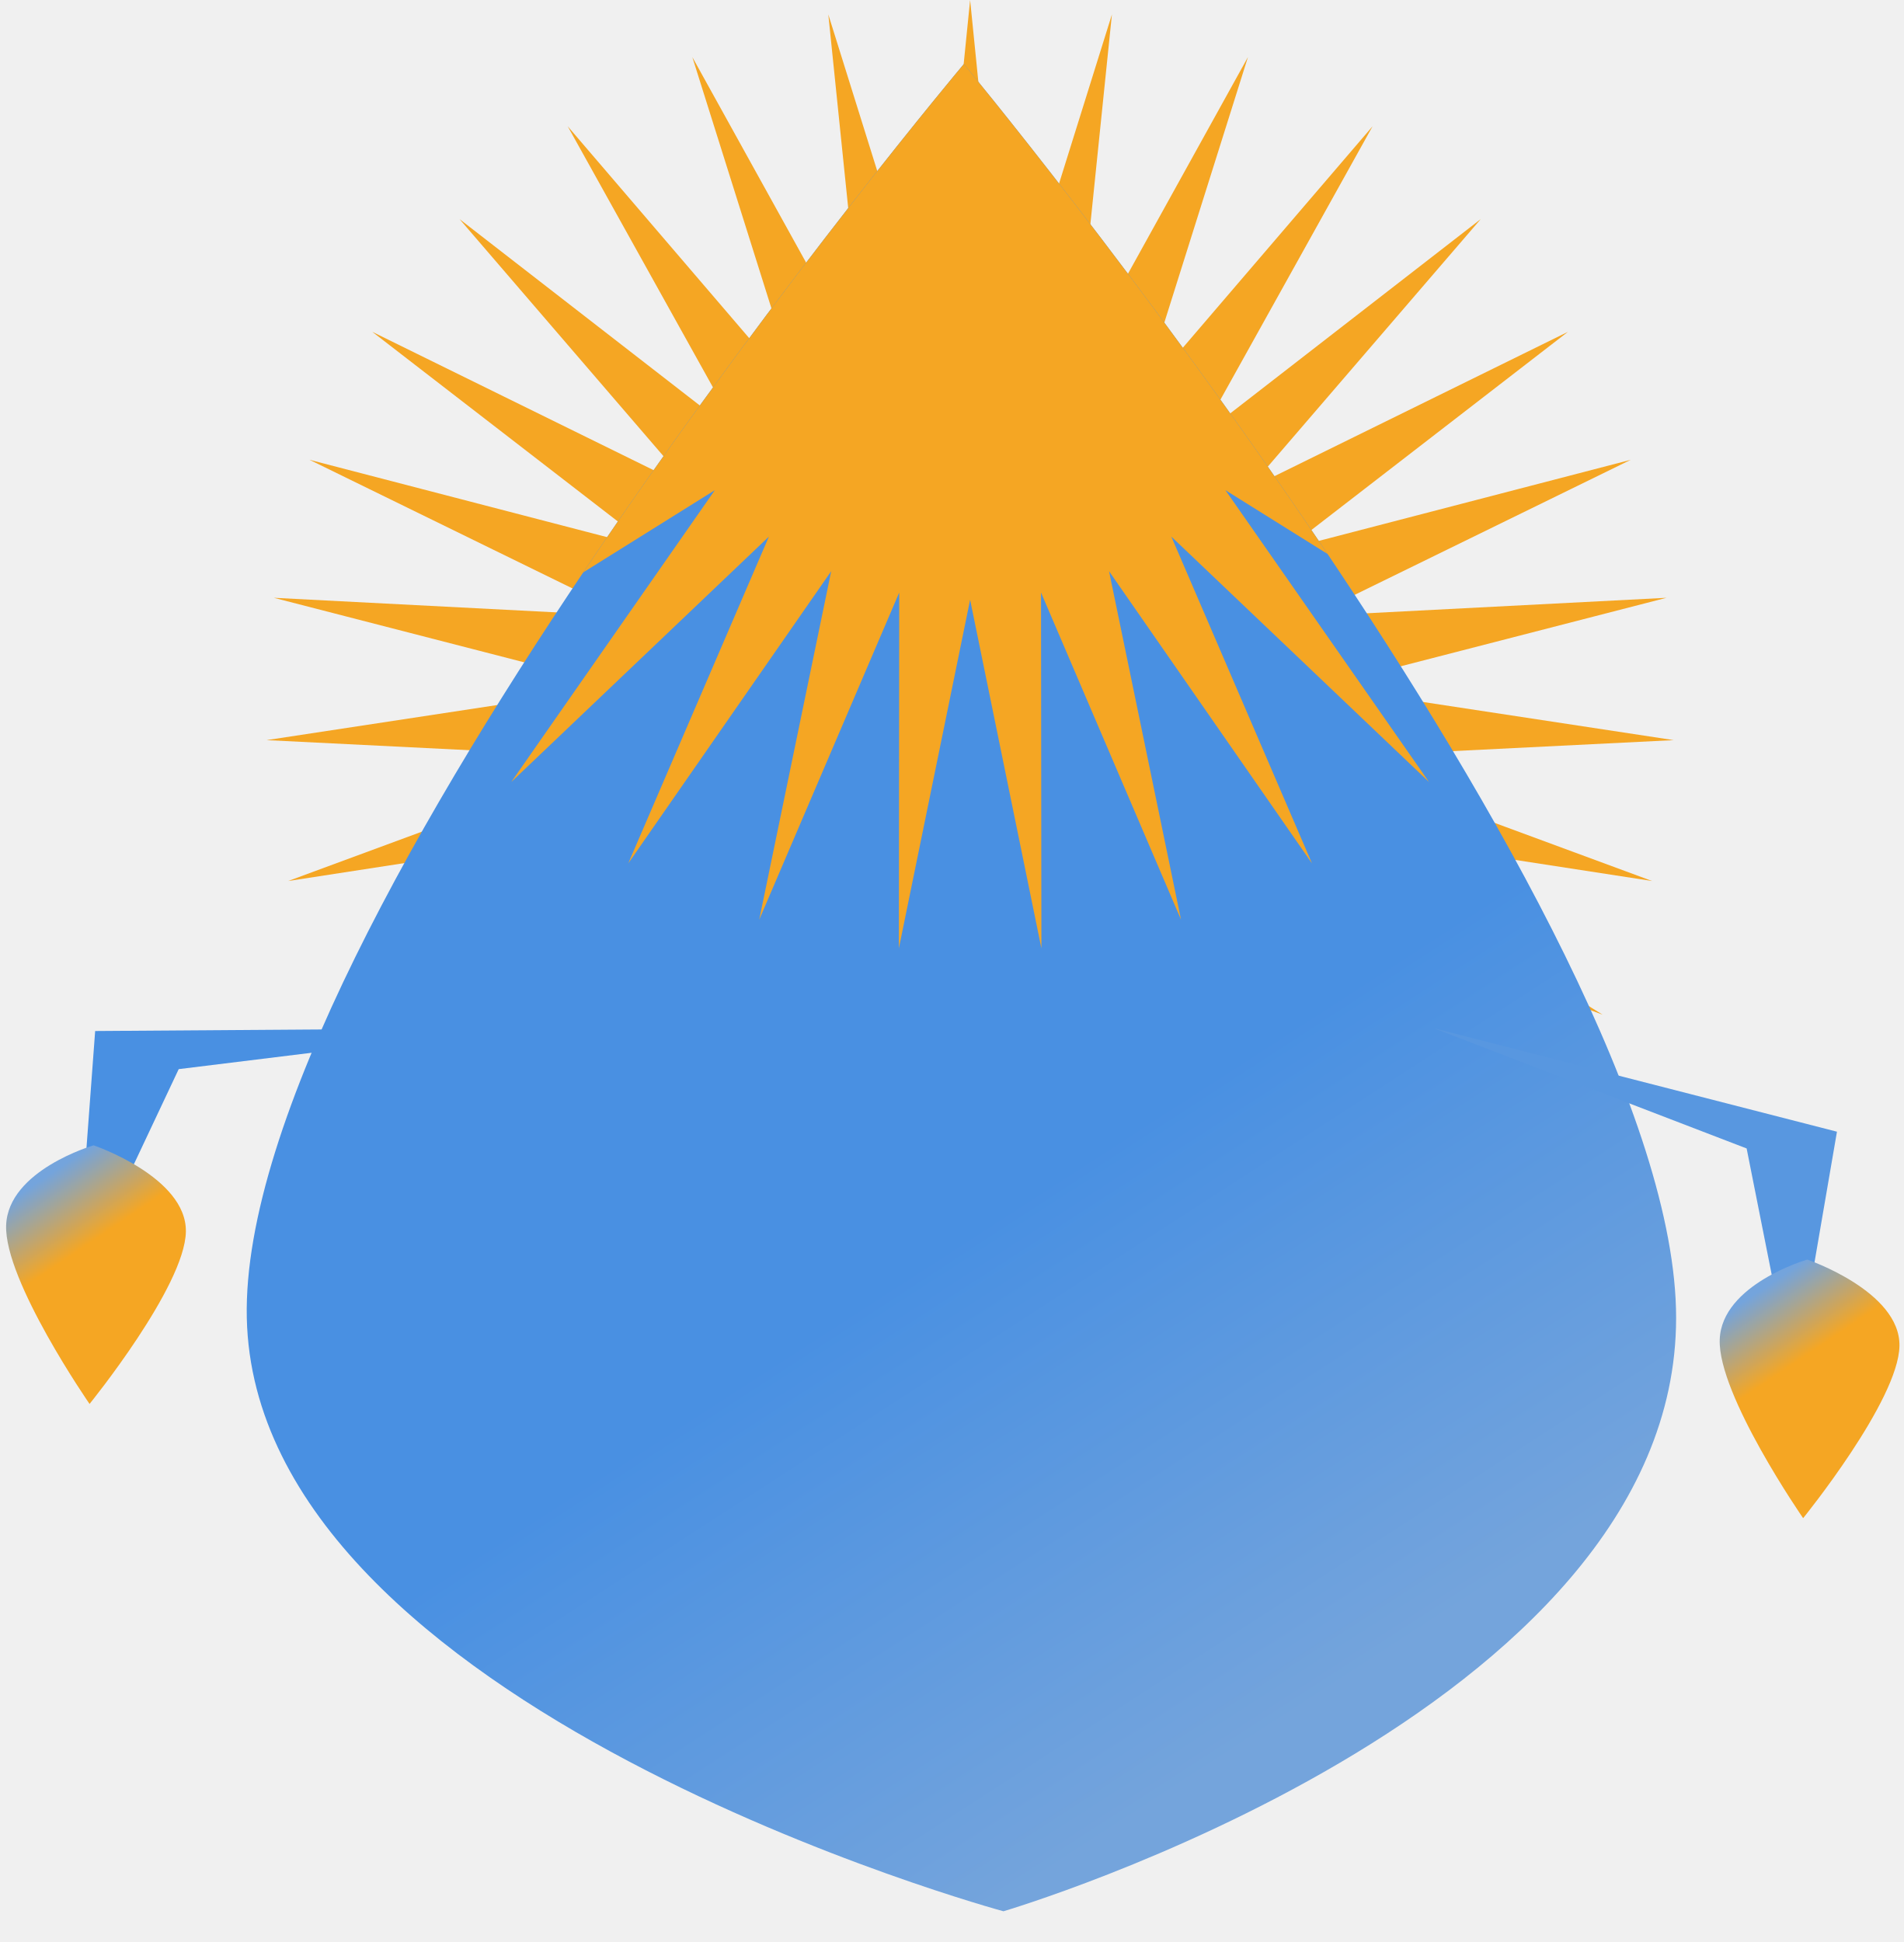
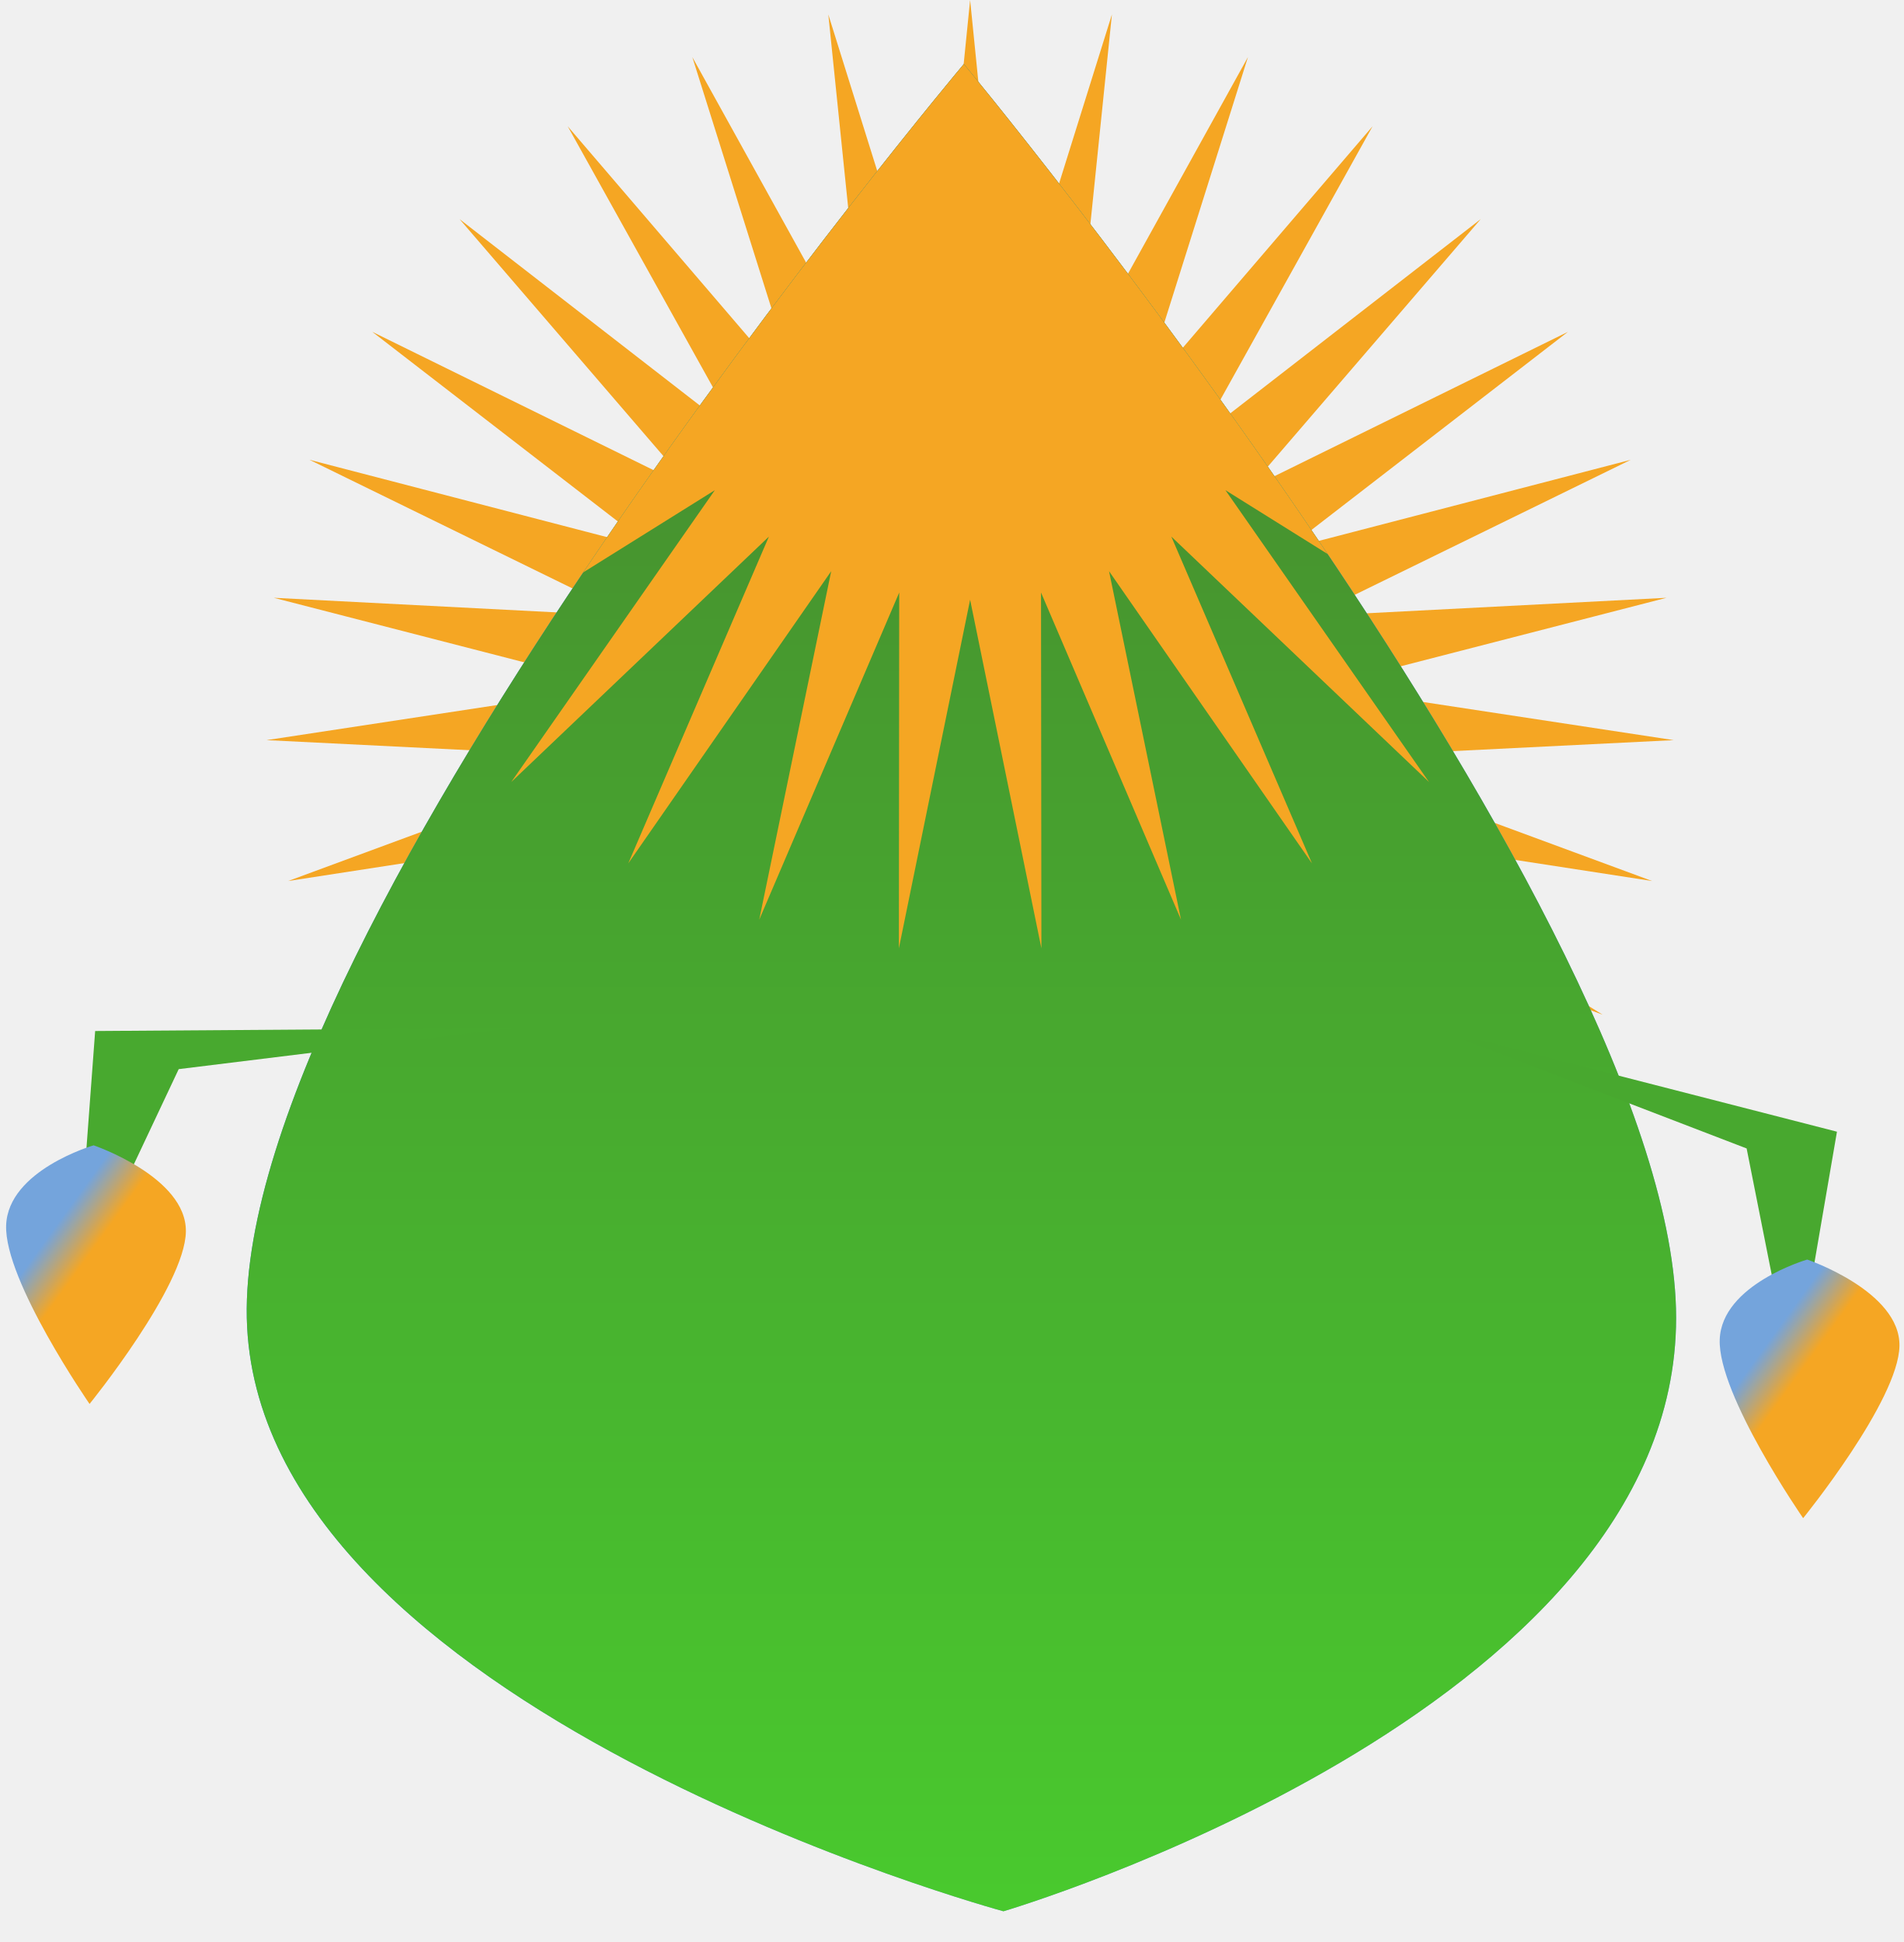
<svg xmlns="http://www.w3.org/2000/svg" xmlns:xlink="http://www.w3.org/1999/xlink" width="50px" height="51px" viewBox="0 0 50 51" version="1.1">
  <defs>
-     <linearGradient x1="55.526%" y1="60.976%" x2="70.844%" y2="91.413%" id="linearGradient-1">
+     <linearGradient x1="55.526%" y1="60.549%" x2="70.844%" y2="89.805%" id="linearGradient-1">
      <stop stop-color="#4990E2" offset="0%" />
      <stop stop-color="#74A4DC" offset="100%" />
    </linearGradient>
-     <path d="M25.311,1.682 C25.311,1.682 6.261,24.346 6.481,34.608 C6.701,44.871 26.351,50.193 26.351,50.193 C26.351,50.193 44.016,44.992 44.016,34.608 C44.016,24.224 25.311,1.682 25.311,1.682 Z" id="path-2" />
-     <linearGradient x1="55.526%" y1="60.976%" x2="70.844%" y2="91.413%" id="linearGradient-4">
+     <linearGradient x1="55.526%" y1="56.572%" x2="70.844%" y2="74.796%" id="linearGradient-2">
+       <stop stop-color="#4990E2" offset="0%" />
+       <stop stop-color="#74A4DC" offset="100%" />
+     </linearGradient>
+     <linearGradient x1="50%" y1="0%" x2="50%" y2="100%" id="linearGradient-3">
+       <stop stop-color="#468430" offset="0%" />
+       <stop stop-color="#49C92E" offset="100%" />
+     </linearGradient>
+     <path d="M19.311,0.682 C19.311,0.682 0.261,23.346 0.481,33.608 C0.701,43.871 20.351,49.193 20.351,49.193 C20.351,49.193 38.016,43.992 38.016,33.608 C38.016,23.224 19.311,0.682 19.311,0.682 Z" id="path-4" />
+     <linearGradient x1="55.526%" y1="60.549%" x2="70.844%" y2="89.805%" id="linearGradient-6">
      <stop stop-color="#F5A623" offset="0%" />
      <stop stop-color="#74A4DC" offset="100%" />
    </linearGradient>
-     <path d="M2.487,30.08 C2.487,30.08 0.09,33.253 0.117,34.69 C0.145,36.126 2.617,36.871 2.617,36.871 C2.617,36.871 4.84,36.143 4.84,34.69 C4.84,33.236 2.487,30.08 2.487,30.08 Z" id="path-5" />
-     <path d="M47.487,33.08 C47.487,33.08 45.09,36.253 45.117,37.69 C45.145,39.126 47.617,39.871 47.617,39.871 C47.617,39.871 49.84,39.143 49.84,37.69 C49.84,36.236 47.487,33.08 47.487,33.08 Z" id="path-7" />
+     <linearGradient x1="55.526%" y1="55.309%" x2="70.844%" y2="70.032%" id="linearGradient-7">
+       <stop stop-color="#F5A623" offset="0%" />
+       <stop stop-color="#74A4DC" offset="100%" />
+     </linearGradient>
  </defs>
  <g id="Page-1" stroke="none" stroke-width="1" fill="none" fill-rule="evenodd">
-     <g id="80---Spotlight" transform="translate(-12, -12)">
-       <g id="body" transform="translate(12, 12)">
-         <polygon id="Star-Copy" fill="#F5A623" points="25.476 27.75 23.605 36.905 23.614 27.561 19.938 36.152 21.828 27 16.498 34.675 20.192 26.092 13.426 32.537 18.772 24.873 10.847 29.824 17.626 23.393 8.867 26.647 16.802 21.713 7.567 23.137 16.333 19.901 7 19.437 16.238 18.031 7.19 15.699 16.522 16.181 8.128 12.075 17.172 14.426 9.776 8.714 18.162 12.838 12.068 5.754 19.451 11.481 14.908 3.316 20.987 10.412 18.181 1.499 22.707 9.674 21.752 0.379 24.54 9.297 25.476 0 26.412 9.297 29.2 0.379 28.245 9.674 32.772 1.499 29.965 10.412 36.045 3.316 31.501 11.481 38.885 5.754 32.791 12.838 41.176 8.714 33.781 14.426 42.825 12.075 34.431 16.181 43.763 15.699 34.714 18.031 43.953 19.437 34.62 19.901 43.386 23.137 34.15 21.713 42.086 26.647 33.326 23.393 40.106 29.824 32.181 24.873 37.527 32.537 30.76 26.092 34.454 34.675 29.124 27 31.014 36.152 27.338 27.561 27.348 36.905" />
-         <mask id="mask-3" fill="white">
-           <use xlink:href="#path-2" />
-         </mask>
-         <use id="Path-2" fill="url(#linearGradient-1)" xlink:href="#path-2" />
-         <polygon id="Star" fill="#F5A623" mask="url(#mask-3)" points="25.476 15.75 23.605 24.905 23.614 15.561 19.938 24.152 21.828 15 16.498 22.675 20.192 14.092 13.426 20.537 18.772 12.873 10.847 17.824 17.626 11.393 8.867 14.647 16.802 9.713 7.567 11.137 16.333 7.901 7 7.437 16.238 6.031 7.19 3.699 16.522 4.181 8.128 0.075 17.172 2.426 9.776 -3.286 18.162 0.838 12.068 -6.246 19.451 -0.519 14.908 -8.684 20.987 -1.588 18.181 -10.501 22.707 -2.326 21.752 -11.621 24.54 -2.703 25.476 -12 26.412 -2.703 29.2 -11.621 28.245 -2.326 32.772 -10.501 29.965 -1.588 36.045 -8.684 31.501 -0.519 38.885 -6.246 32.791 0.838 41.176 -3.286 33.781 2.426 42.825 0.075 34.431 4.181 43.763 3.699 34.714 6.031 43.953 7.437 34.62 7.901 43.386 11.137 34.15 9.713 42.086 14.647 33.326 11.393 40.106 17.824 32.181 12.873 37.527 20.537 30.76 14.092 34.454 22.675 29.124 15 31.014 24.152 27.338 15.561 27.348 24.905" />
-         <polygon id="Path-3" fill="#4990E2" transform="translate(7.719481, 30.39556) scale(1, -1) rotate(90) translate(-7.719481, -30.39556) " points="11.115 24.676 10.038 33.422 4.324 36.115 11.039 35.616" />
-         <mask id="mask-6" fill="white">
-           <use xlink:href="#path-5" />
-         </mask>
-         <use id="Path-2-Copy" fill="url(#linearGradient-4)" transform="translate(2.478644, 33.47591) rotate(-178) translate(-2.478644, -33.47591) " xlink:href="#path-5" />
-         <polygon id="Path-3-Copy" fill="#5897E0" transform="translate(42.37105, 31.67837) rotate(-76) translate(-42.37105, -31.67837) " points="45.767 25.959 44.69 34.704 38.975 37.398 45.691 36.899" />
-         <mask id="mask-8" fill="white">
-           <use xlink:href="#path-7" />
-         </mask>
-         <use id="Path-2-Copy-2" fill="url(#linearGradient-4)" transform="translate(47.47864, 36.47591) rotate(-178) translate(-47.47864, -36.47591) " xlink:href="#path-7" />
+     <g id="gitte" transform="translate(-1, 0)">
+       <g id="body">
+         <polygon id="Star-Copy" fill="#F5A623" points="26.476 27.75 24.605 36.905 24.614 27.561 20.938 36.152 22.828 27 17.498 34.675 21.192 26.092 14.426 32.537 19.772 24.873 11.847 29.824 18.626 23.393 9.867 26.647 17.802 21.713 8.567 23.137 17.333 19.901 8 19.437 17.238 18.031 8.19 15.699 17.522 16.181 9.128 12.075 18.172 14.426 10.776 8.714 19.162 12.838 13.068 5.754 20.451 11.481 15.908 3.316 21.987 10.412 19.181 1.499 23.707 9.674 22.752 0.379 25.54 9.297 26.476 0 27.412 9.297 30.2 0.379 29.245 9.674 33.772 1.499 30.965 10.412 37.045 3.316 32.501 11.481 39.885 5.754 33.791 12.838 42.176 8.714 34.781 14.426 43.825 12.075 35.431 16.181 44.763 15.699 35.714 18.031 44.953 19.437 35.62 19.901 44.386 23.137 35.15 21.713 43.086 26.647 34.326 23.393 41.106 29.824 33.181 24.873 38.527 32.537 31.76 26.092 35.454 34.675 30.124 27 32.014 36.152 28.338 27.561 28.348 36.905" />
+         <g id="Path-2" transform="translate(7, 1)" fill="url(#linearGradient-2)">
+           <path d="M19.311,0.682 C19.311,0.682 0.261,23.346 0.481,33.608 C0.701,43.871 20.351,49.193 20.351,49.193 C20.351,49.193 38.016,43.992 38.016,33.608 C38.016,23.224 19.311,0.682 19.311,0.682 Z" id="path-2" />
+         </g>
+         <g id="Star-Clipped" transform="translate(7, 1)">
+           <mask id="mask-5" fill="white">
+             <use xlink:href="#path-4" />
+           </mask>
+           <use id="path-2" fill="url(#linearGradient-3)" xlink:href="#path-4" />
+           <polygon id="Star" fill="#F5A623" mask="url(#mask-5)" points="19.476 14.75 17.605 23.905 17.614 14.561 13.938 23.152 15.828 14 10.498 21.675 14.192 13.092 7.426 19.537 12.772 11.873 4.847 16.824 11.626 10.393 2.867 13.647 10.802 8.713 1.567 10.137 10.333 6.901 1 6.437 10.238 5.031 1.19 2.699 10.522 3.181 2.128 -0.925 11.172 1.426 3.776 -4.286 12.162 -0.162 6.068 -7.246 13.451 -1.519 8.908 -9.684 14.987 -2.588 12.181 -11.501 16.707 -3.326 15.752 -12.621 18.54 -3.703 19.476 -13 20.412 -3.703 23.2 -12.621 22.245 -3.326 26.772 -11.501 23.965 -2.588 30.045 -9.684 25.501 -1.519 32.885 -7.246 26.791 -0.162 35.176 -4.286 27.781 1.426 36.825 -0.925 28.431 3.181 37.763 2.699 28.714 5.031 37.953 6.437 28.62 6.901 37.386 10.137 28.15 8.713 36.086 13.647 27.326 10.393 34.106 16.824 26.181 11.873 31.527 19.537 24.76 13.092 28.454 21.675 23.124 14 25.014 23.152 21.338 14.561 21.348 23.905" />
+         </g>
+         <polygon id="Path-3" fill="#48A92F" transform="translate(8.719481, 30.39556) scale(-1, 1) rotate(-90) translate(-8.719481, -30.39556) " points="12.115 24.676 11.038 33.422 5.324 36.115 12.039 35.616" />
+         <g id="Path-2-Copy" transform="translate(3.458142, 33.4511) rotate(182) translate(-3.458142, -33.4511) translate(0.958142, 29.95109)" fill="url(#linearGradient-7)">
+           <path d="M2.487,0.08 C2.487,0.08 0.09,3.253 0.117,4.69 C0.145,6.126 2.617,6.871 2.617,6.871 C2.617,6.871 4.84,6.143 4.84,4.69 C4.84,3.236 2.487,0.08 2.487,0.08 Z" id="path-5" />
+         </g>
+         <polygon id="Path-3-Copy" fill="#48A82F" transform="translate(43.37105, 31.67837) rotate(-76) translate(-43.37105, -31.67837) " points="46.767 25.959 45.69 34.704 39.975 37.398 46.691 36.899" />
+         <g id="Path-2-Copy-2" transform="translate(48.45814, 36.4511) rotate(182) translate(-48.45814, -36.4511) translate(45.95814, 32.9511)" fill="url(#linearGradient-7)">
+           <path d="M2.487,0.08 C2.487,0.08 0.09,3.253 0.117,4.69 C0.145,6.126 2.617,6.871 2.617,6.871 C2.617,6.871 4.84,6.143 4.84,4.69 C4.84,3.236 2.487,0.08 2.487,0.08 Z" id="path-7" />
+         </g>
      </g>
    </g>
  </g>
</svg>
